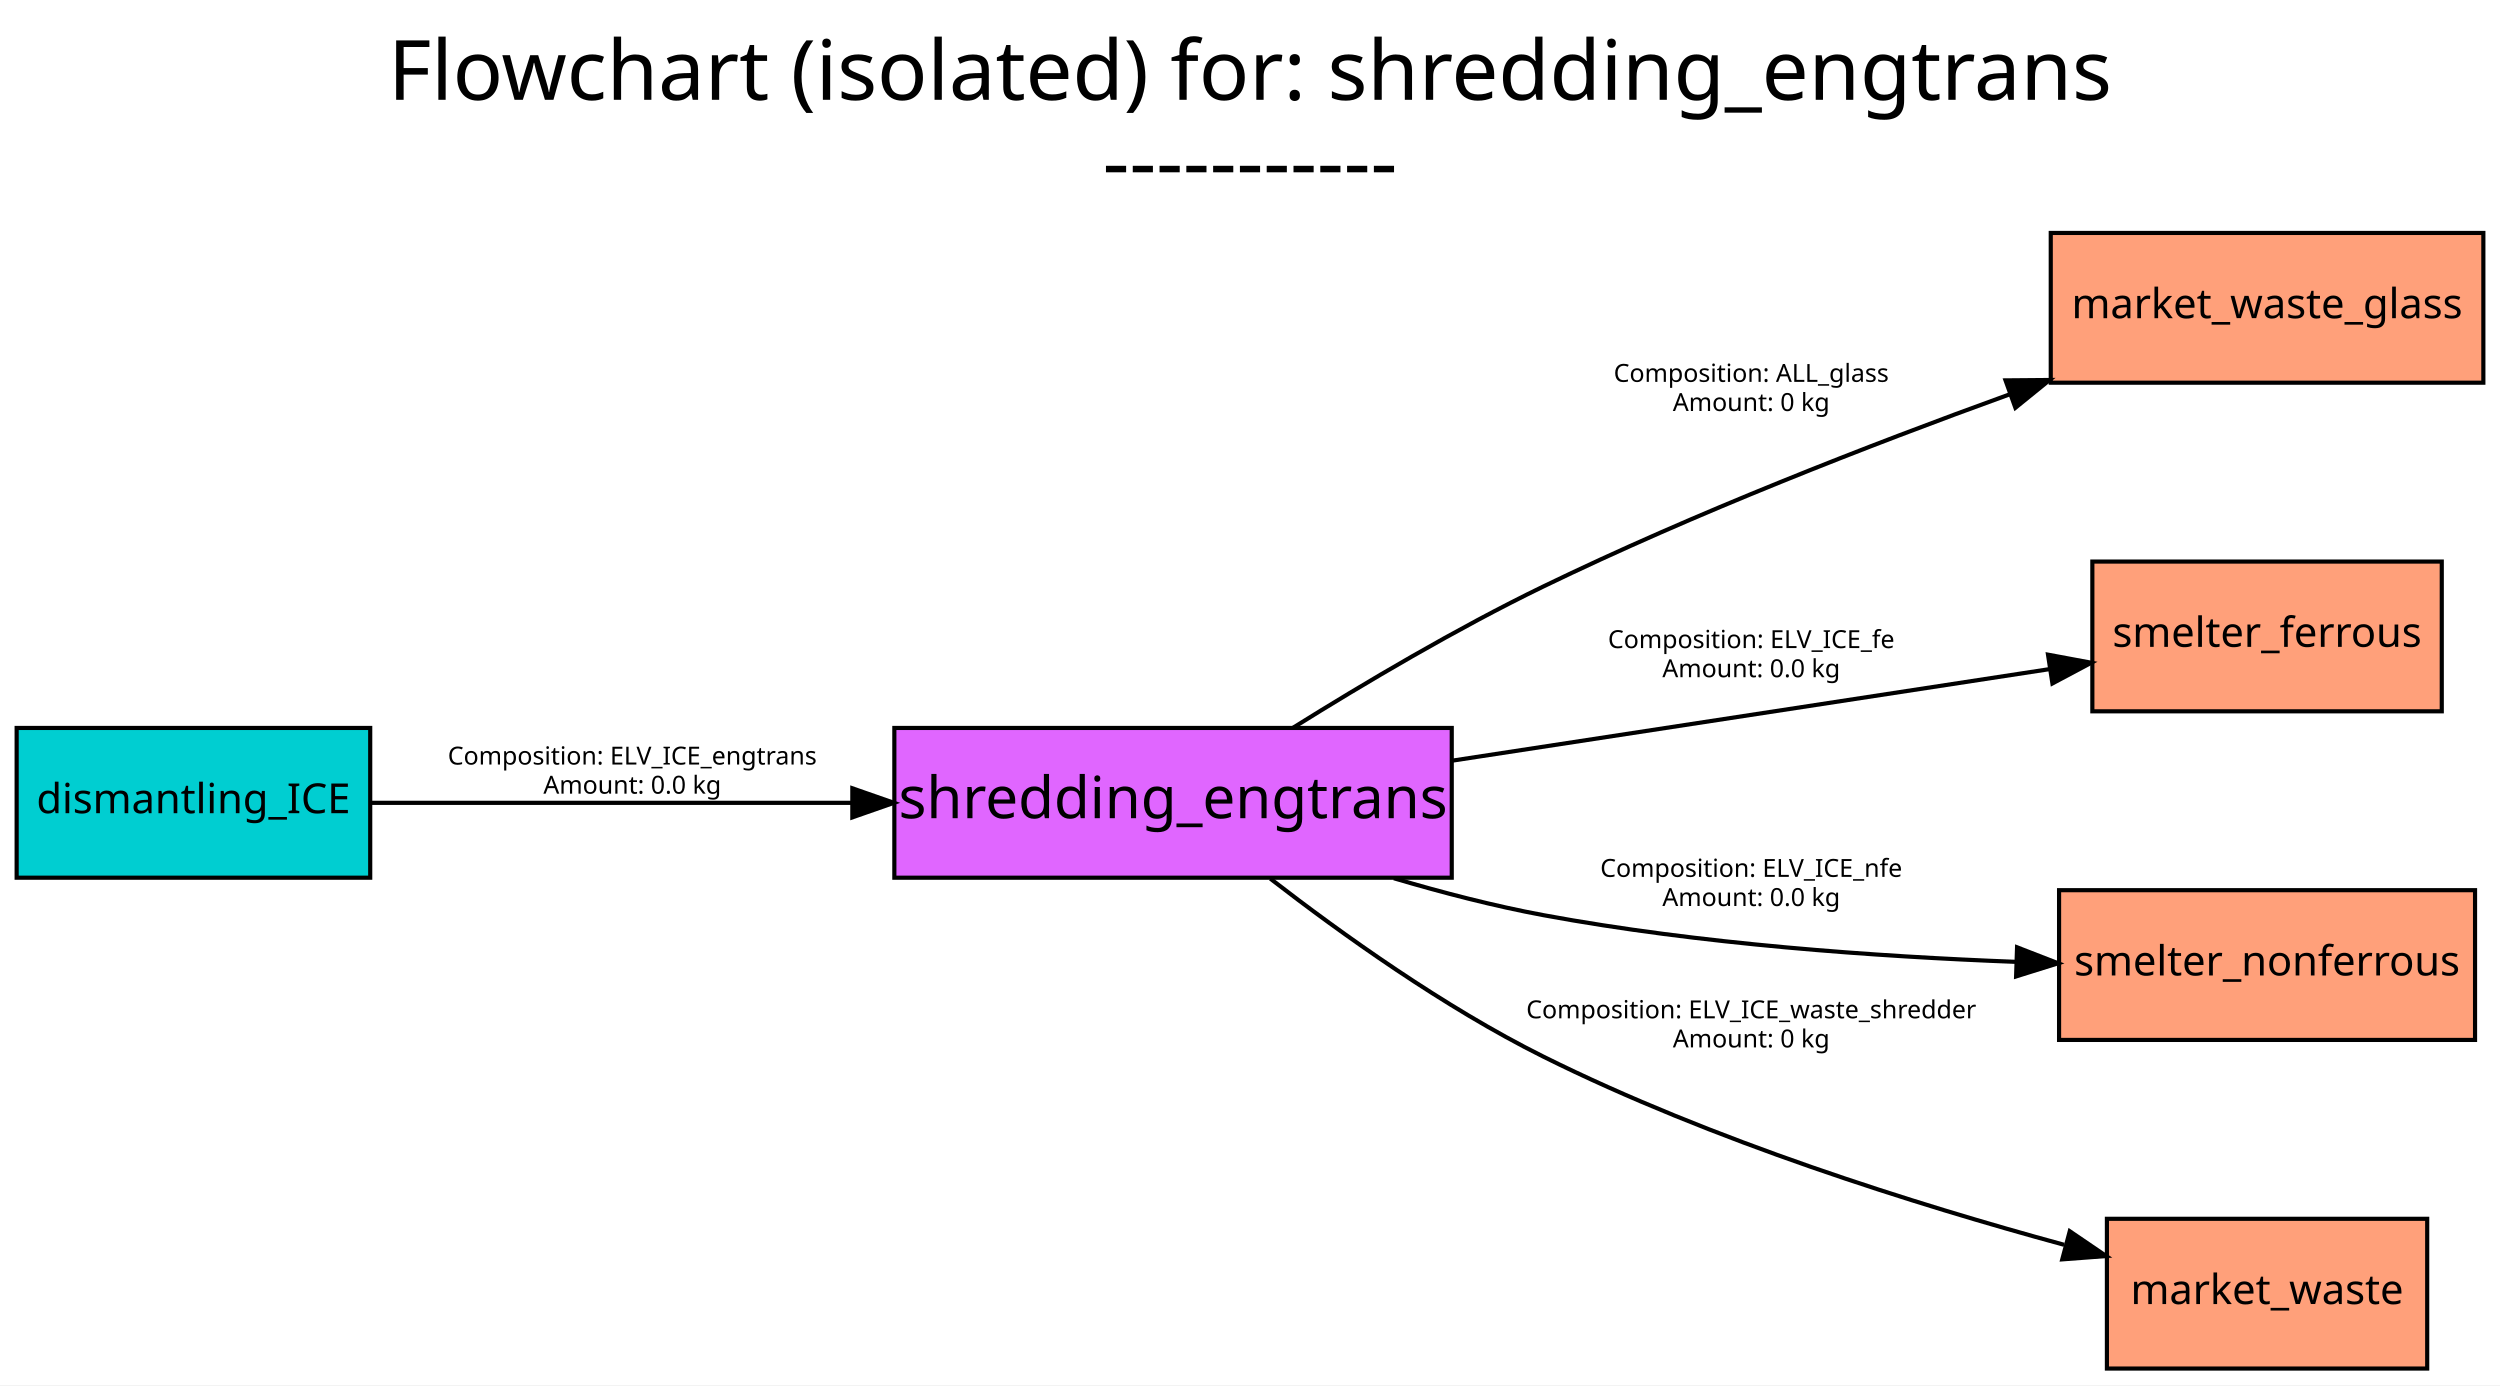
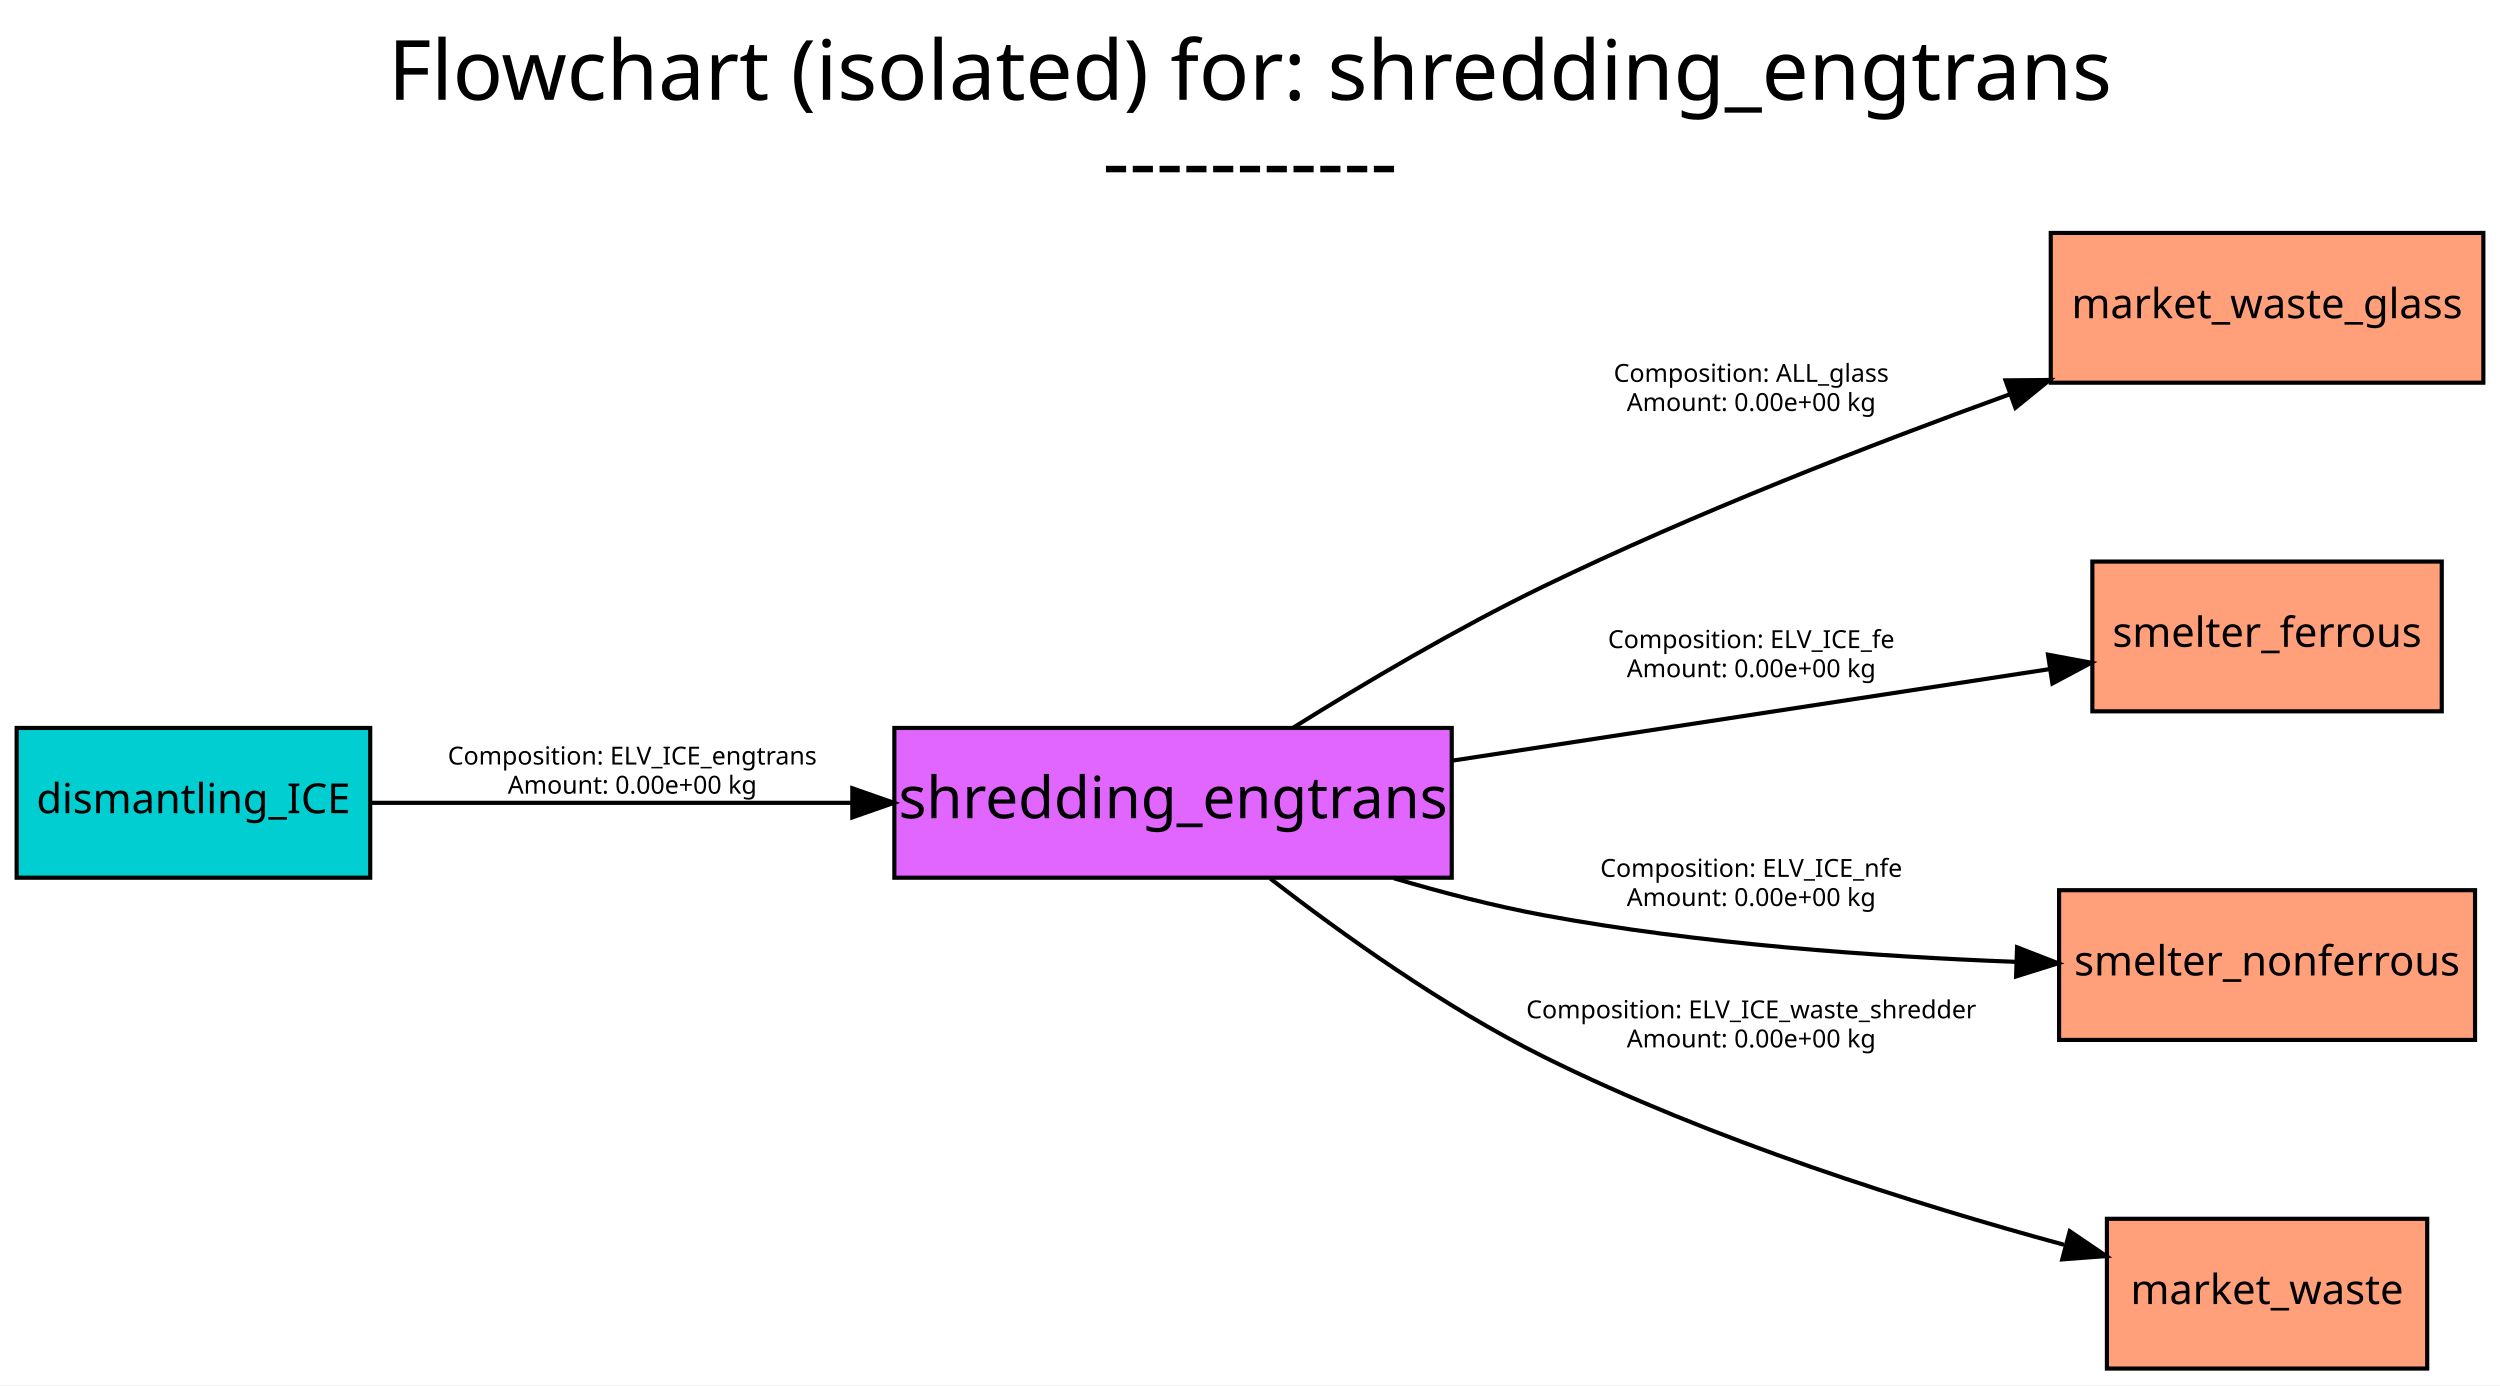
<svg xmlns="http://www.w3.org/2000/svg" width="601pt" height="333pt" viewBox="0.00 0.00 601.00 333.00">
  <g id="graph0" class="graph" transform="scale(1 1) rotate(0) translate(4 329)">
    <polygon fill="white" stroke="transparent" points="-4,4 -4,-329 597,-329 597,4 -4,4" />
    <text text-anchor="middle" x="296.5" y="-305" font-family="Cabin" font-size="20.00">Flowchart (isolated) for: shredding_engtrans</text>
    <text text-anchor="middle" x="296.5" y="-283" font-family="Cabin" font-size="20.00">-----------</text>
    <g id="node1" class="node">
      <polygon fill="#e066ff" stroke="black" points="345,-154 211,-154 211,-118 345,-118 345,-154" />
      <text text-anchor="middle" x="278" y="-132.3" font-family="Cabin" font-size="14.00">shredding_engtrans</text>
    </g>
    <g id="node3" class="node">
      <polygon fill="#ffa07a" stroke="black" points="593,-273 489,-273 489,-237 593,-237 593,-273" />
      <text text-anchor="middle" x="541" y="-252.5" font-family="Cabin" font-size="10.00">market_waste_glass</text>
    </g>
    <g id="edge2" class="edge">
      <path fill="none" stroke="black" d="M306.88,-154.07C323.87,-164.68 346.24,-177.93 367,-188 403.27,-205.59 445.42,-221.99 479.03,-234.17" />
      <polygon fill="black" stroke="black" points="478.13,-237.56 488.73,-237.65 480.5,-230.97 478.13,-237.56" />
      <text text-anchor="middle" x="417" y="-237.2" font-family="Cabin" font-size="6.00">Composition: ALL_glass</text>
-       <text text-anchor="middle" x="417" y="-230.2" font-family="Cabin" font-size="6.00">Amount: 0 kg</text>
+       <text text-anchor="middle" x="417" y="-230.2" font-family="Cabin" font-size="6.00">Amount: 0.00e+00 kg</text>
    </g>
    <g id="node4" class="node">
      <polygon fill="#ffa07a" stroke="black" points="583,-194 499,-194 499,-158 583,-158 583,-194" />
      <text text-anchor="middle" x="541" y="-173.5" font-family="Cabin" font-size="10.00">smelter_ferrous</text>
    </g>
    <g id="edge3" class="edge">
      <path fill="none" stroke="black" d="M345.2,-146.15C389.75,-152.97 447.63,-161.84 488.69,-168.14" />
      <polygon fill="black" stroke="black" points="488.34,-171.62 498.75,-169.68 489.4,-164.7 488.34,-171.62" />
      <text text-anchor="middle" x="417" y="-173.2" font-family="Cabin" font-size="6.00">Composition: ELV_ICE_fe</text>
-       <text text-anchor="middle" x="417" y="-166.2" font-family="Cabin" font-size="6.00">Amount: 0.0 kg</text>
+       <text text-anchor="middle" x="417" y="-166.2" font-family="Cabin" font-size="6.00">Amount: 0.00e+00 kg</text>
    </g>
    <g id="node5" class="node">
      <polygon fill="#ffa07a" stroke="black" points="591,-115 491,-115 491,-79 591,-79 591,-115" />
      <text text-anchor="middle" x="541" y="-94.5" font-family="Cabin" font-size="10.00">smelter_nonferrous</text>
    </g>
    <g id="edge4" class="edge">
      <path fill="none" stroke="black" d="M331.09,-117.87C342.78,-114.41 355.22,-111.19 367,-109 404.42,-102.06 447.07,-99.04 480.66,-97.77" />
      <polygon fill="black" stroke="black" points="480.9,-101.27 490.78,-97.43 480.67,-94.27 480.9,-101.27" />
      <text text-anchor="middle" x="417" y="-118.2" font-family="Cabin" font-size="6.00">Composition: ELV_ICE_nfe</text>
-       <text text-anchor="middle" x="417" y="-111.2" font-family="Cabin" font-size="6.00">Amount: 0.0 kg</text>
+       <text text-anchor="middle" x="417" y="-111.2" font-family="Cabin" font-size="6.00">Amount: 0.00e+00 kg</text>
    </g>
    <g id="node6" class="node">
      <polygon fill="#ffa07a" stroke="black" points="579.5,-36 502.5,-36 502.5,0 579.5,0 579.5,-36" />
      <text text-anchor="middle" x="541" y="-15.5" font-family="Cabin" font-size="10.00">market_waste</text>
    </g>
    <g id="edge5" class="edge">
      <path fill="none" stroke="black" d="M301.39,-117.77C318.54,-104.5 343.21,-86.85 367,-75 407.45,-54.85 456.64,-39.44 492.22,-29.75" />
      <polygon fill="black" stroke="black" points="493.57,-33.01 502.33,-27.05 491.77,-26.25 493.57,-33.01" />
      <text text-anchor="middle" x="417" y="-84.2" font-family="Cabin" font-size="6.00">Composition: ELV_ICE_waste_shredder</text>
-       <text text-anchor="middle" x="417" y="-77.2" font-family="Cabin" font-size="6.00">Amount: 0 kg</text>
+       <text text-anchor="middle" x="417" y="-77.2" font-family="Cabin" font-size="6.00">Amount: 0.00e+00 kg</text>
    </g>
    <g id="node2" class="node">
      <polygon fill="darkturquoise" stroke="black" points="85,-154 0,-154 0,-118 85,-118 85,-154" />
      <text text-anchor="middle" x="42.5" y="-133.5" font-family="Cabin" font-size="10.00">dismantling_ICE</text>
    </g>
    <g id="edge1" class="edge">
      <path fill="none" stroke="black" d="M85.25,-136C117.28,-136 162.37,-136 200.78,-136" />
      <polygon fill="black" stroke="black" points="200.9,-139.5 210.9,-136 200.9,-132.5 200.9,-139.5" />
      <text text-anchor="middle" x="148" y="-145.2" font-family="Cabin" font-size="6.00">Composition: ELV_ICE_engtrans</text>
-       <text text-anchor="middle" x="148" y="-138.2" font-family="Cabin" font-size="6.00">Amount: 0.0 kg</text>
+       <text text-anchor="middle" x="148" y="-138.2" font-family="Cabin" font-size="6.00">Amount: 0.00e+00 kg</text>
    </g>
  </g>
</svg>
